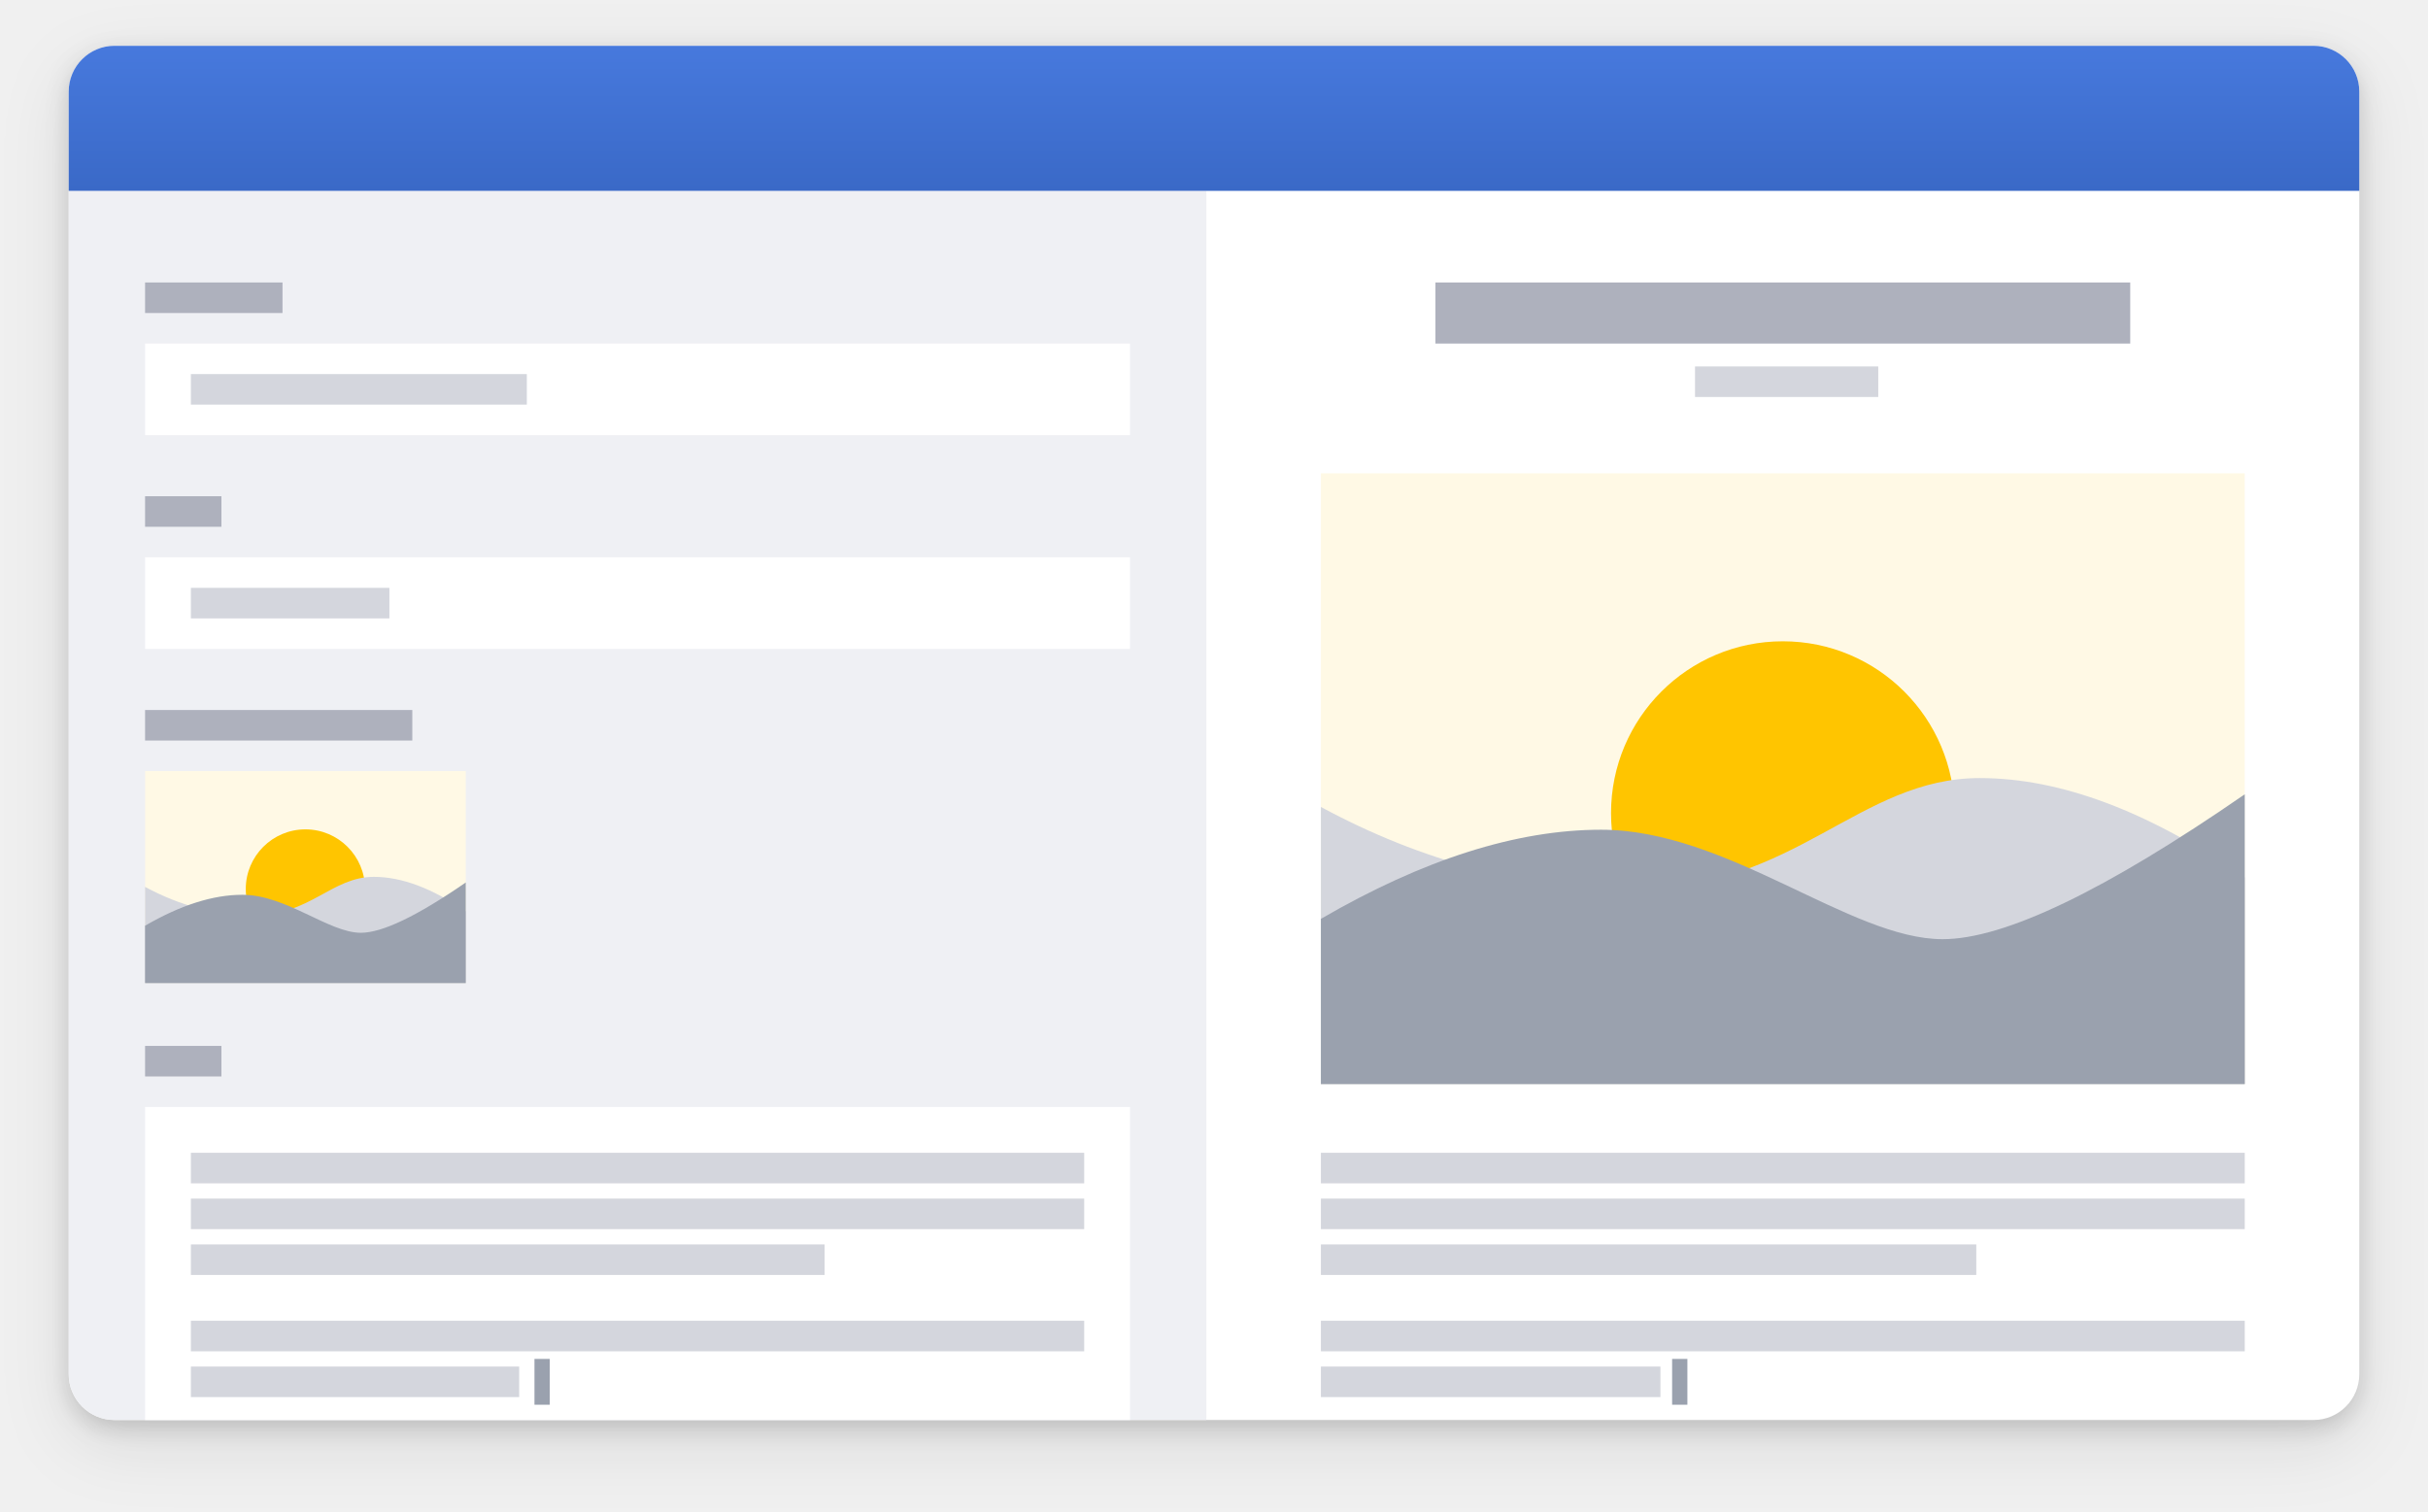
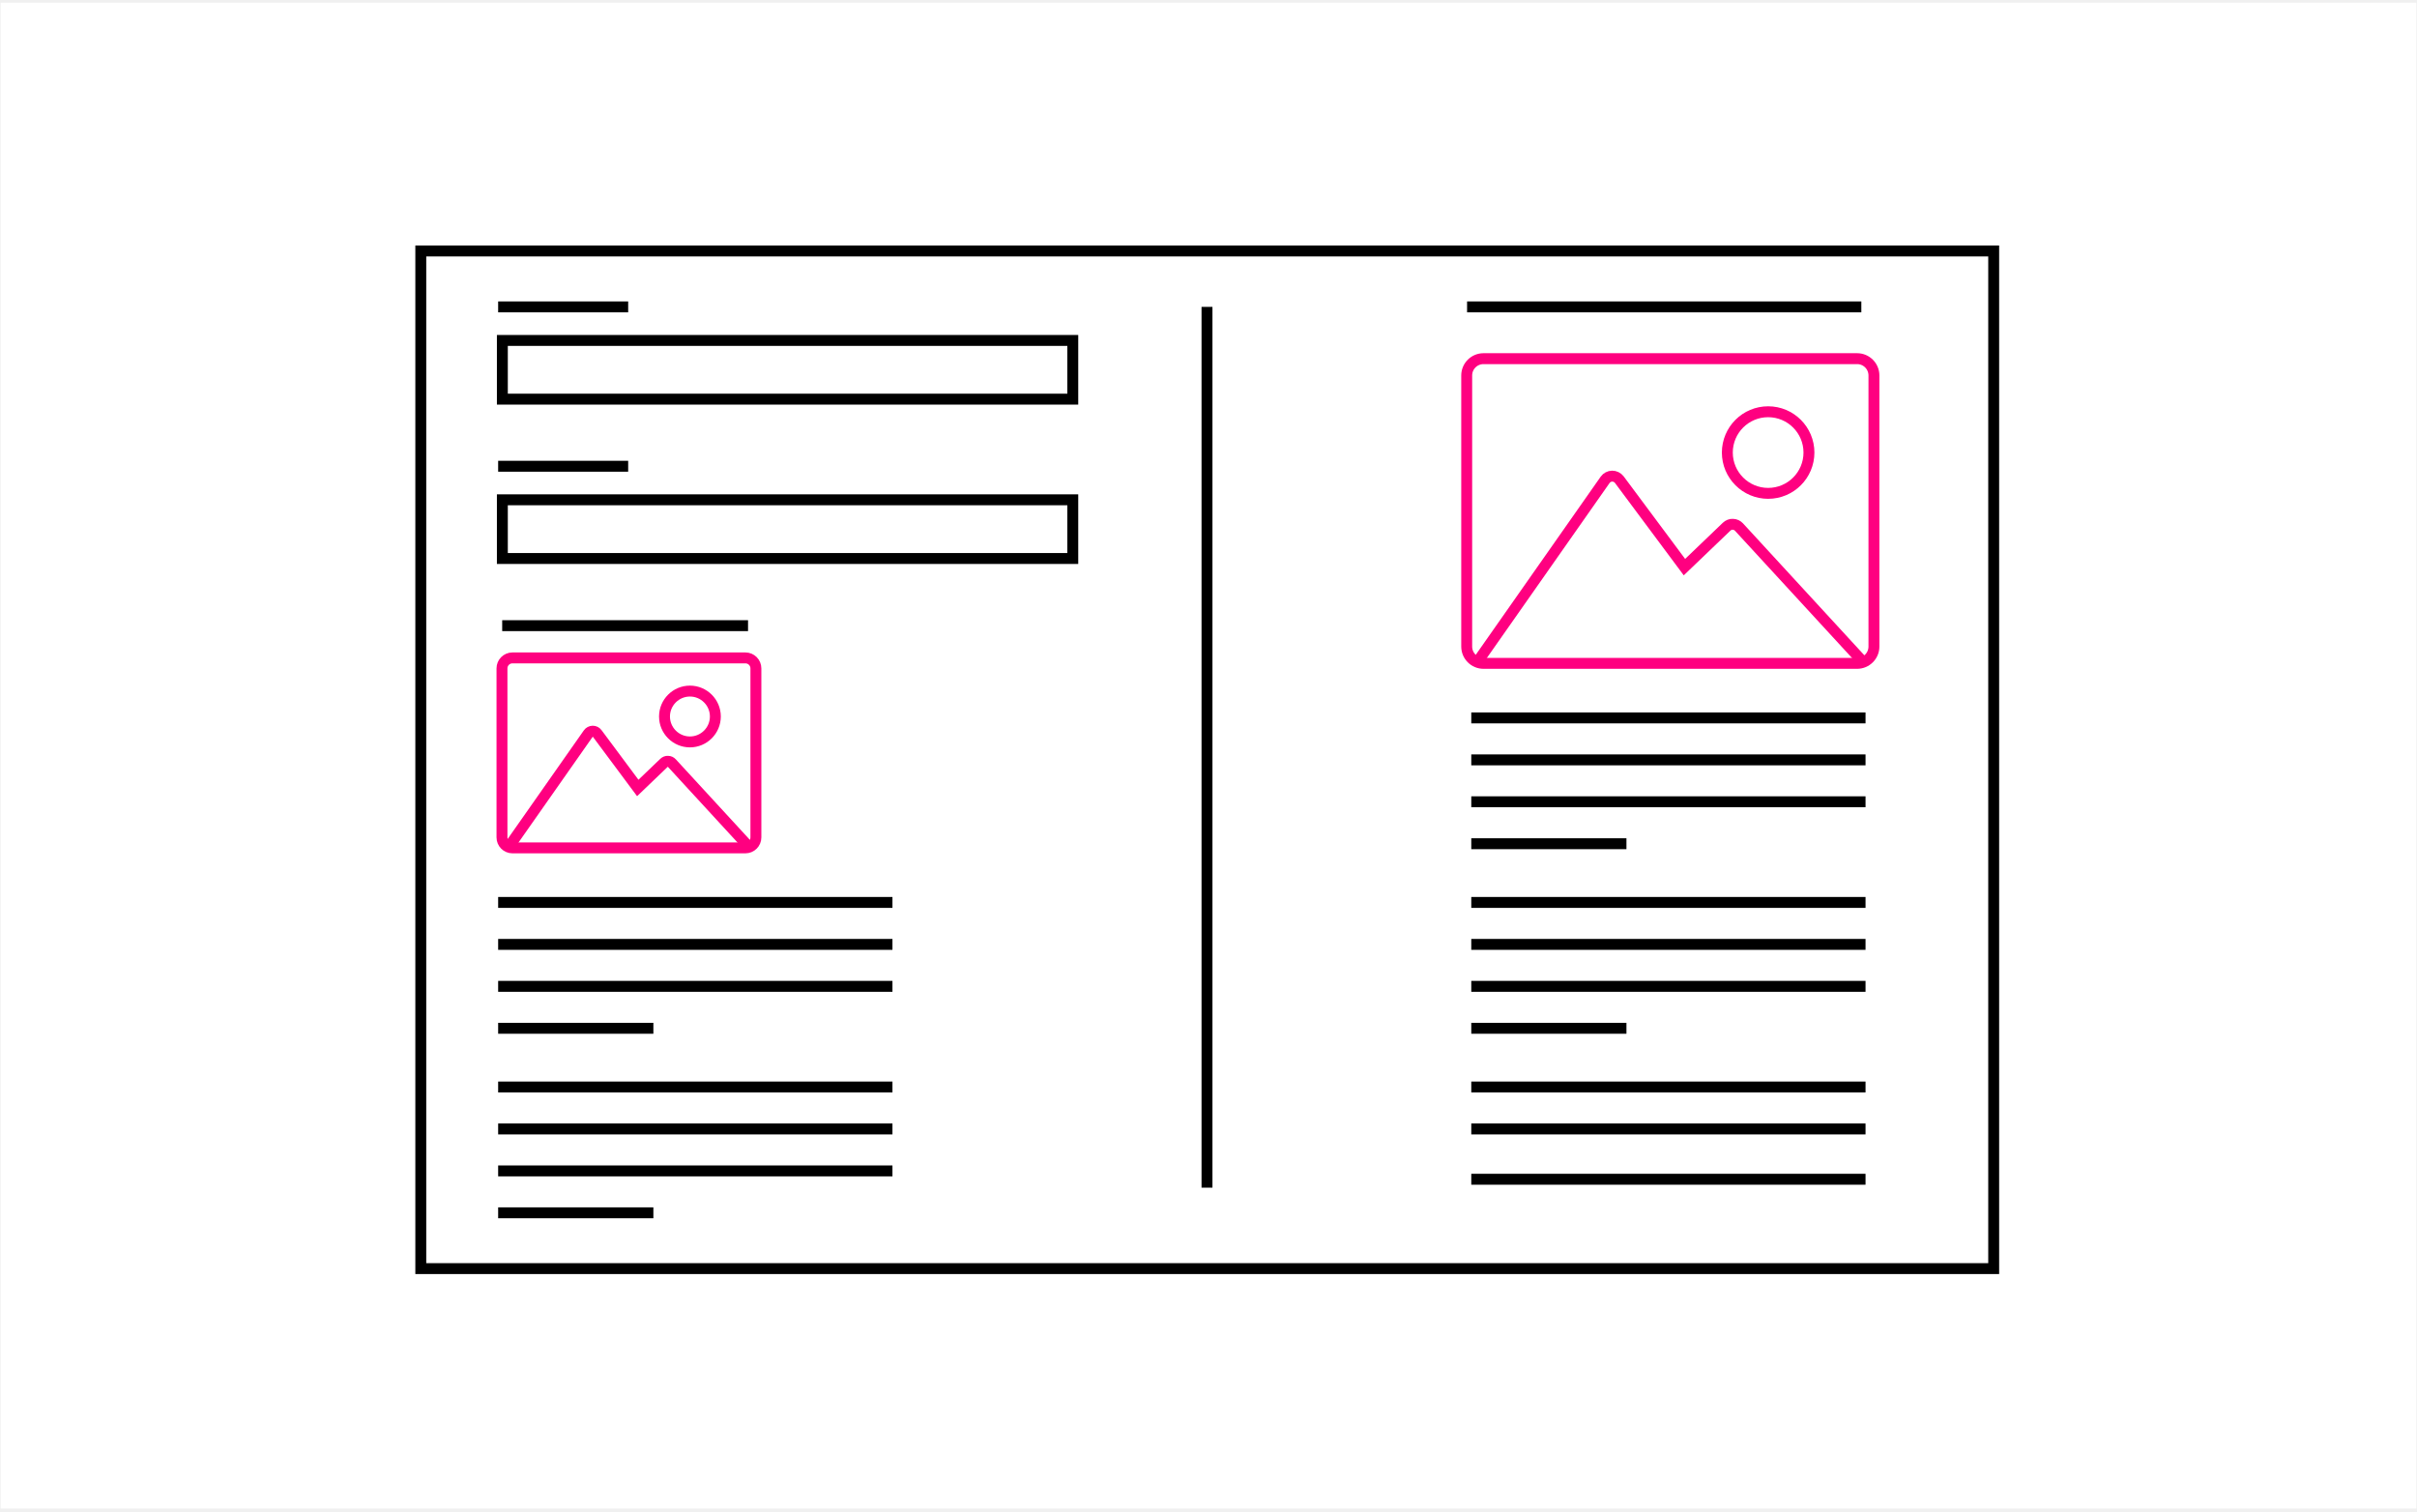
- <svg xmlns="http://www.w3.org/2000/svg" xmlns:xlink="http://www.w3.org/1999/xlink" width="318" height="198" viewBox="0 0 318 198">
+ <svg xmlns="http://www.w3.org/2000/svg" width="443" height="277" viewBox="0 0 443 277" fill="none">
+   <rect x="0.124" y="0.5" width="442.752" height="276" fill="white" />
+   <g clip-path="url(#clip0_370_72)">
+     <path d="M77.124 232.53H365.414V46H77.124V232.53Z" stroke="black" stroke-width="2" stroke-miterlimit="10" />
+     <path d="M271.904 65.74C270.204 65.74 268.824 67.12 268.824 68.82V118.51C268.824 120.21 270.204 121.59 271.904 121.59H340.384C342.084 121.59 343.464 120.21 343.464 118.51V68.82C343.464 67.12 342.084 65.74 340.384 65.74H271.904Z" stroke="#FF0080" stroke-width="2" stroke-miterlimit="10" />
+     <path d="M270.604 121.59L294.204 87.94C294.494 87.53 294.974 87.28 295.484 87.27C295.994 87.27 296.474 87.5 296.784 87.9L308.734 103.95L316.464 96.54C316.774 96.25 317.204 96.06 317.614 96.1C318.044 96.11 318.444 96.3 318.734 96.61L341.564 121.43" stroke="#FF0080" stroke-width="2" stroke-miterlimit="10" />
+     <path d="M324.074 90.43C319.954 90.43 316.594 87.08 316.594 82.95C316.594 78.82 319.944 75.47 324.074 75.47C328.204 75.47 331.554 78.82 331.554 82.95C331.554 87.08 328.204 90.43 324.074 90.43Z" stroke="#FF0080" stroke-width="2" stroke-miterlimit="10" />
+     <path d="M268.894 56.25H341.154" stroke="black" stroke-width="2" stroke-miterlimit="10" />
+     <path d="M93.924 120.59C92.864 120.59 92.004 121.45 92.004 122.51V153.49C92.004 154.55 92.864 155.41 93.924 155.41H136.624C137.684 155.41 138.544 154.55 138.544 153.49V122.51C138.544 121.45 137.684 120.59 136.624 120.59H93.924Z" stroke="#FF0080" stroke-width="2" stroke-miterlimit="10" />
+     <path d="M93.114 155.42L107.834 134.44C108.014 134.18 108.314 134.03 108.634 134.02C108.954 134.02 109.254 134.16 109.444 134.42L116.894 144.43L121.714 139.81C121.904 139.63 122.174 139.51 122.434 139.54C122.704 139.54 122.954 139.66 123.134 139.86L137.364 155.33" stroke="#FF0080" stroke-width="2" stroke-miterlimit="10" />
+     <path d="M126.454 135.99C123.884 135.99 121.794 133.9 121.794 131.33C121.794 128.76 123.884 126.67 126.454 126.67C129.024 126.67 131.114 128.76 131.114 131.33C131.114 133.9 129.024 135.99 126.454 135.99Z" stroke="#FF0080" stroke-width="2" stroke-miterlimit="10" />
+     <path d="M92.044 114.68H137.104" stroke="black" stroke-width="2" stroke-miterlimit="10" />
+     <path d="M91.304 56.25H115.134" stroke="black" stroke-width="2" stroke-miterlimit="10" />
+     <path d="M269.664 131.59H341.924" stroke="black" stroke-width="2" stroke-miterlimit="10" />
+     <path d="M269.664 139.28H341.924" stroke="black" stroke-width="2" stroke-miterlimit="10" />
+     <path d="M269.664 146.96H341.924" stroke="black" stroke-width="2" stroke-miterlimit="10" />
+     <path d="M269.664 154.65H298.104" stroke="black" stroke-width="2" stroke-miterlimit="10" />
+     <path d="M269.664 165.41H341.924" stroke="black" stroke-width="2" stroke-miterlimit="10" />
+     <path d="M269.664 173.1H341.924" stroke="black" stroke-width="2" stroke-miterlimit="10" />
+     <path d="M269.664 199.24H341.924" stroke="black" stroke-width="2" stroke-miterlimit="10" />
+     <path d="M269.664 206.93H341.924" stroke="black" stroke-width="2" stroke-miterlimit="10" />
+     <path d="M269.664 216.15H341.924" stroke="black" stroke-width="2" stroke-miterlimit="10" />
+     <path d="M269.664 180.79H341.924" stroke="black" stroke-width="2" stroke-miterlimit="10" />
+     <path d="M269.664 188.48H298.104" stroke="black" stroke-width="2" stroke-miterlimit="10" />
+     <path d="M91.304 165.41H163.574" stroke="black" stroke-width="2" stroke-miterlimit="10" />
+     <path d="M91.304 173.1H163.574" stroke="black" stroke-width="2" stroke-miterlimit="10" />
+     <path d="M91.304 180.79H163.574" stroke="black" stroke-width="2" stroke-miterlimit="10" />
+     <path d="M91.304 188.48H119.754" stroke="black" stroke-width="2" stroke-miterlimit="10" />
+     <path d="M91.304 199.24H163.574" stroke="black" stroke-width="2" stroke-miterlimit="10" />
+     <path d="M91.304 206.93H163.574" stroke="black" stroke-width="2" stroke-miterlimit="10" />
+     <path d="M91.304 214.62H163.574" stroke="black" stroke-width="2" stroke-miterlimit="10" />
+     <path d="M91.304 222.3H119.754" stroke="black" stroke-width="2" stroke-miterlimit="10" />
+     <path d="M196.624 62.4H92.074V73.16H196.624V62.4Z" stroke="black" stroke-width="2" stroke-miterlimit="10" />
+     <path d="M91.304 85.46H115.134" stroke="black" stroke-width="2" stroke-miterlimit="10" />
+     <path d="M196.624 91.61H92.074V102.37H196.624V91.61Z" stroke="black" stroke-width="2" stroke-miterlimit="10" />
+     <path d="M221.224 56.25V217.69" stroke="black" stroke-width="2" stroke-miterlimit="10" />
+   </g>
  <defs>
-     <rect id="b" width="300" height="180" rx="6" />
-     <filter x="-6%" y="-7.8%" width="112%" filterUnits="objectBoundingBox" id="a">
-       <feOffset dy="1" in="SourceAlpha" result="shadowOffsetOuter1" />
-       <feGaussianBlur stdDeviation="1.5" in="shadowOffsetOuter1" result="shadowBlurOuter1" />
-       <feColorMatrix values="0 0 0 0 0 0 0 0 0 0 0 0 0 0 0 0 0 0 0.148 0" in="shadowBlurOuter1" result="shadowMatrixOuter1" />
-       <feOffset dy="3" in="SourceAlpha" result="shadowOffsetOuter2" />
-       <feGaussianBlur stdDeviation="4.5" in="shadowOffsetOuter2" result="shadowBlurOuter2" />
-       <feColorMatrix values="0 0 0 0 0 0 0 0 0 0 0 0 0 0 0 0 0 0 0.097 0" in="shadowBlurOuter2" result="shadowMatrixOuter2" />
-       <feMerge>
-         <feMergeNode in="shadowMatrixOuter1" />
-         <feMergeNode in="shadowMatrixOuter2" />
-       </feMerge>
-     </filter>
-     <linearGradient x1="50%" y1="0%" x2="50%" y2="100%" id="c">
-       <stop stop-color="#4779DD" offset="0%" />
-       <stop stop-color="#3A69C7" offset="100%" />
-     </linearGradient>
+     <clipPath id="clip0_370_72">
+       <rect width="290.29" height="188.53" fill="white" transform="translate(76.124 45)" />
+     </clipPath>
  </defs>
-   <g transform="translate(9 6)" fill="none" fill-rule="evenodd">
-     <use fill="#000" filter="url(#a)" xlink:href="#b" />
-     <use fill="#FFF" xlink:href="#b" />
-     <path d="M0 19h149v161H6c-3.314 0-6-2.686-6-6V19z" fill="#EFF0F4" />
-     <path fill="#AEB1BD" d="M10 31h18v4H10z" />
-     <path fill="#FFF" d="M10 39h129v12H10z" />
-     <path fill="#D4D6DD" d="M16 43h44v4H16z" />
-     <path fill="#AEB1BD" d="M10 59h10v4H10z" />
-     <path fill="#FFF" d="M10 67h129v12H10z" />
-     <path fill="#D4D6DD" d="M16 71h26v4H16z" />
-     <path fill="#AEB1BD" d="M10 87h35v4H10z" />
-     <path fill="#FFF9E5" d="M10 95h42v27.769H10z" />
-     <circle fill="#FFC500" cx="31" cy="110.446" r="7.81" />
-     <path d="M10 110.168c4.61 2.492 9.358 3.737 14.245 3.737 7.33 0 10.211-5.051 15.708-5.051 3.665 0 7.68 1.508 12.047 4.525v9.389H10v-12.6z" fill="#D4D6DD" />
-     <path d="M10 115.257c4.65-2.702 8.896-4.053 12.737-4.053 5.762 0 11.322 4.977 15.525 4.977 2.802 0 7.381-2.196 13.738-6.588v13.176H10v-7.512z" fill="#9AA1AE" />
-     <path fill="#AEB1BD" d="M10 131h10v4H10z" />
-     <path fill="#FFF" d="M10 139h129v41H10z" />
-     <path fill="#D4D6DD" d="M16 145h117v4H16zm0 6h117v4H16zm0 6h83v4H16zm0 10h117v4H16zm0 6h43v4H16z" />
-     <path fill="#9AA1AE" d="M61 172h2v6h-2z" />
-     <path fill="#AEB1BD" d="M179 31h91v8h-91z" />
-     <path fill="#D4D6DD" d="M213 42h24v4h-24z" />
-     <path fill="#FFF9E5" d="M164 56h121v80H164z" />
-     <circle fill="#FFC500" cx="224.5" cy="100.5" r="22.5" />
-     <path d="M164 99.699c13.281 7.178 26.961 10.768 41.039 10.768 21.117 0 29.418-14.551 45.255-14.551 10.558 0 22.127 4.345 34.706 13.035V136H164V99.699z" fill="#D4D6DD" />
-     <path d="M164 114.359c13.397-7.785 25.629-11.677 36.696-11.677 16.599 0 32.618 14.337 44.727 14.337 8.072 0 21.265-6.327 39.578-18.98V136H164v-21.641z" fill="#9AA1AE" />
-     <path fill="#D4D6DD" d="M164 145h121v4H164zm0 6h121v4H164zm0 6h85.838v4H164zm0 10h121v4H164zm0 6h44.47v4H164z" />
-     <path fill="#9AA1AE" d="M210 172h2v6h-2z" />
-     <path d="M6 0h288c3.314 0 6 2.686 6 6v13H0V6c0-3.314 2.686-6 6-6z" fill="url(#c)" />
-   </g>
</svg>
